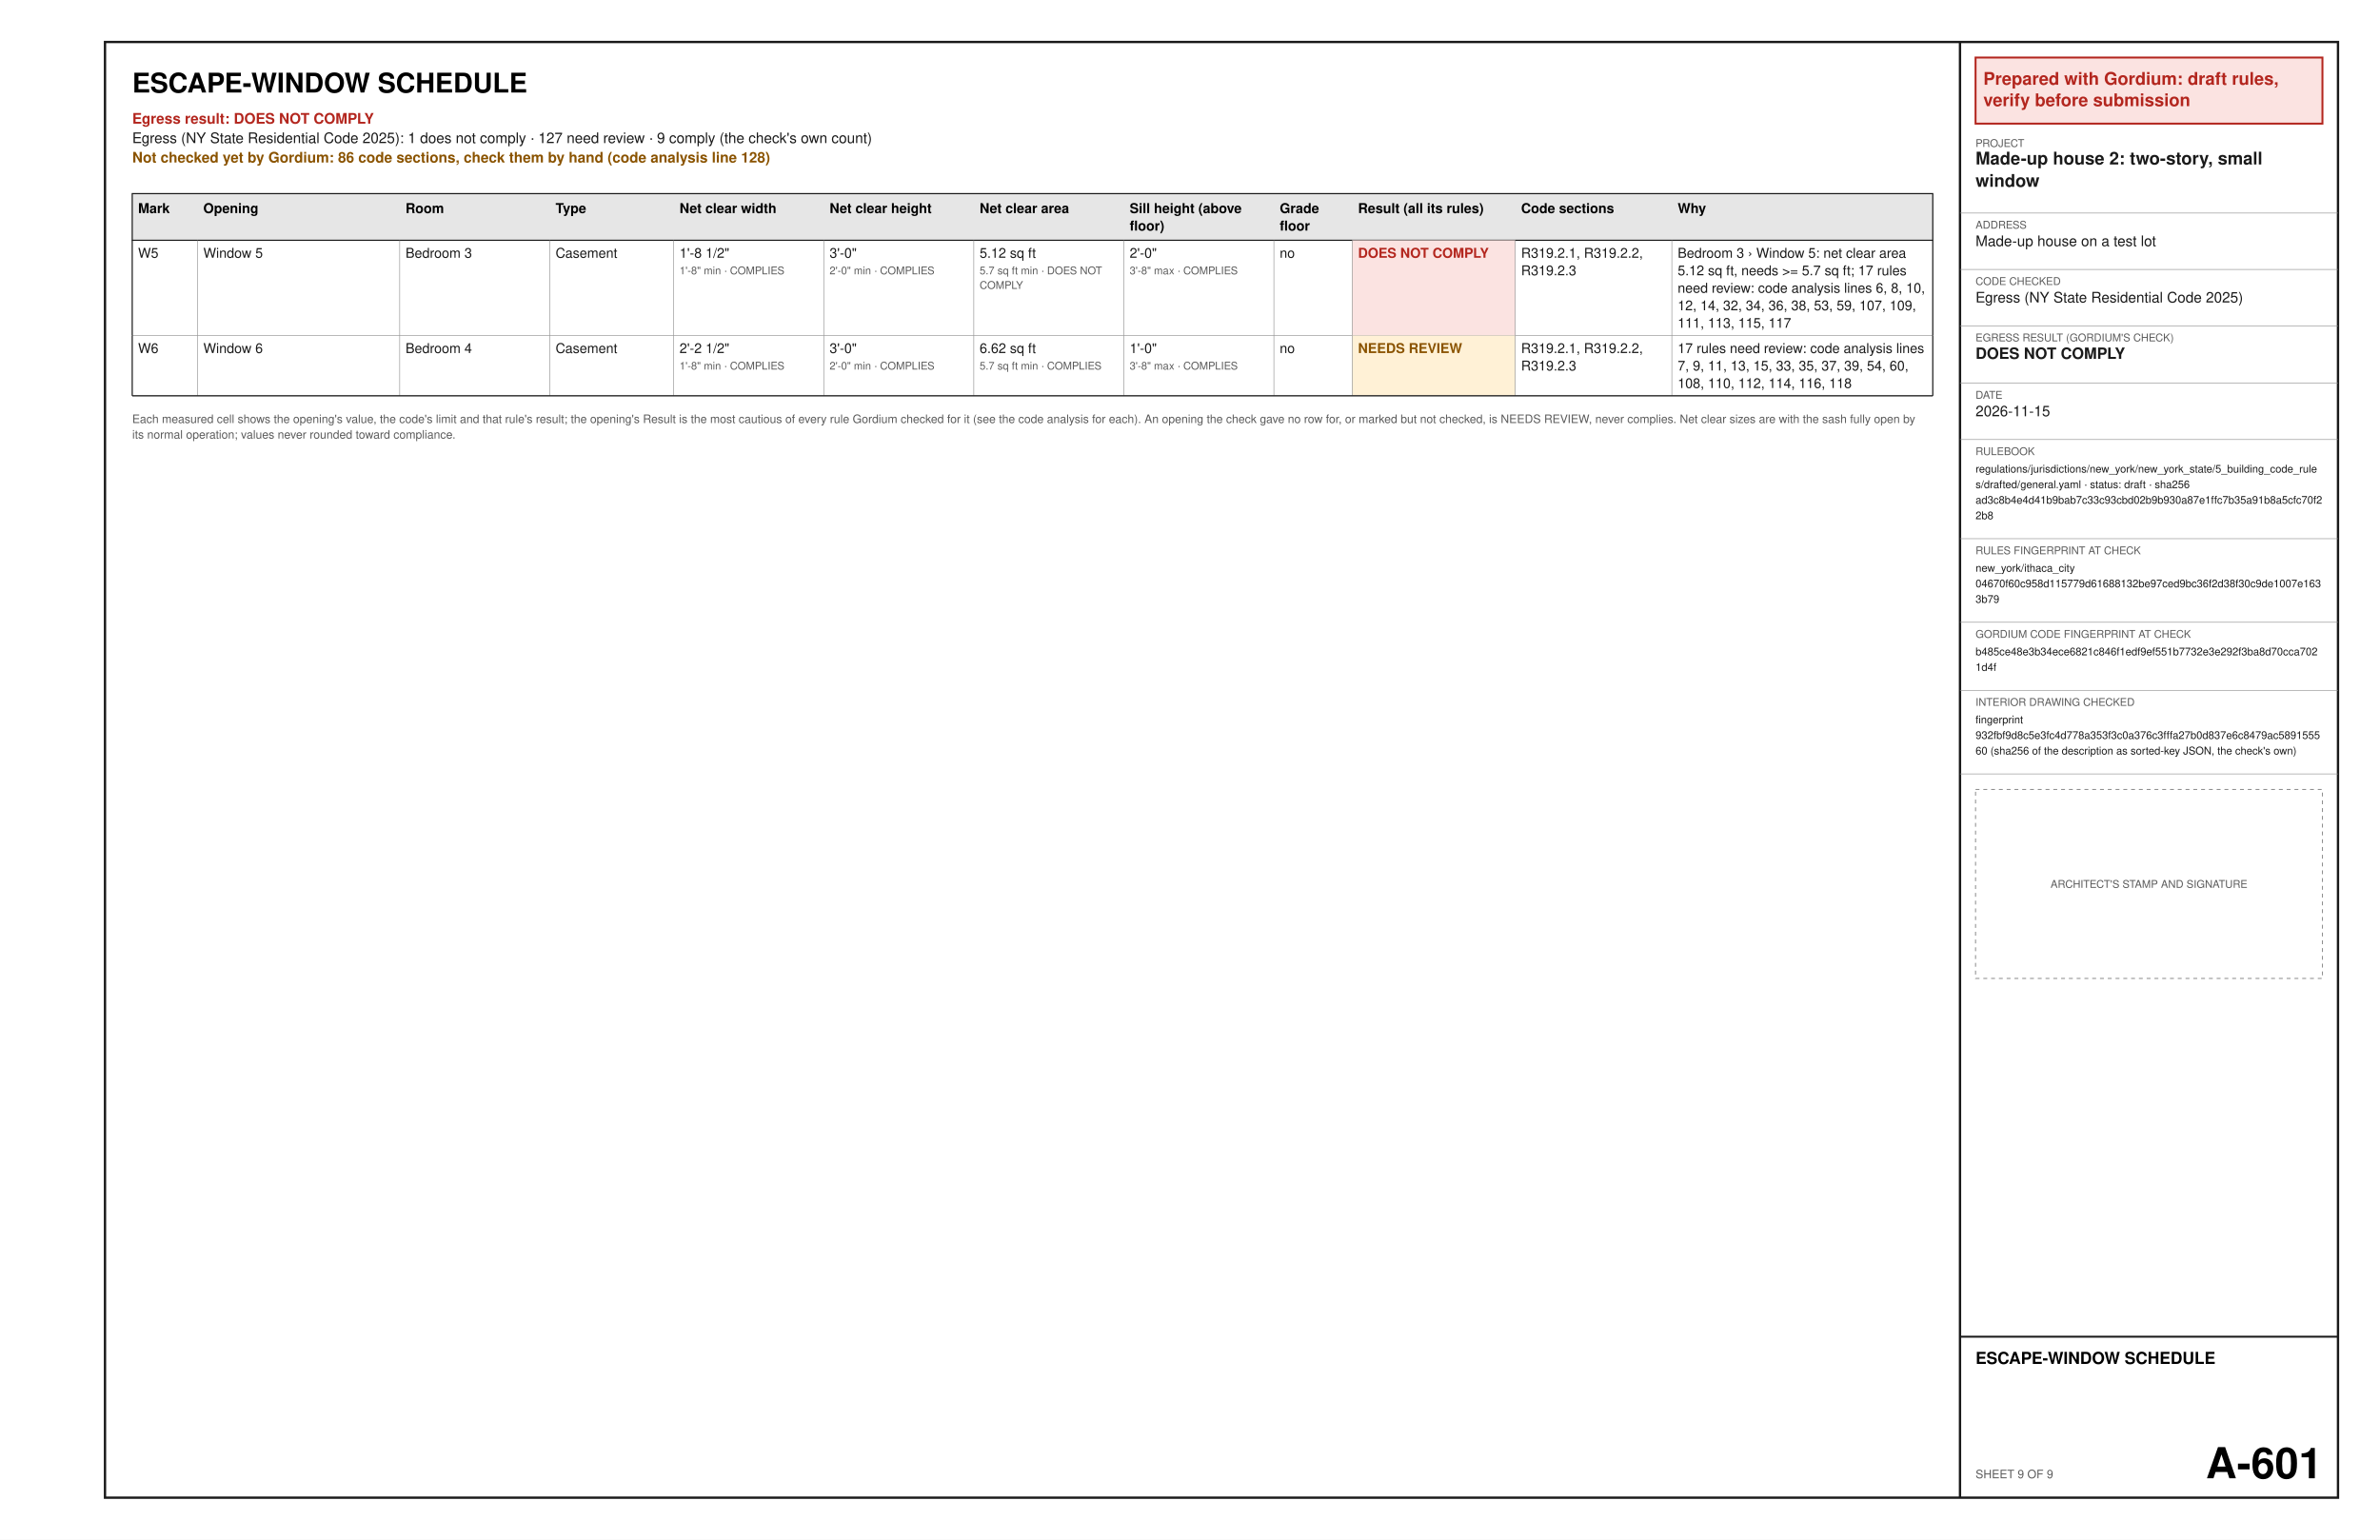
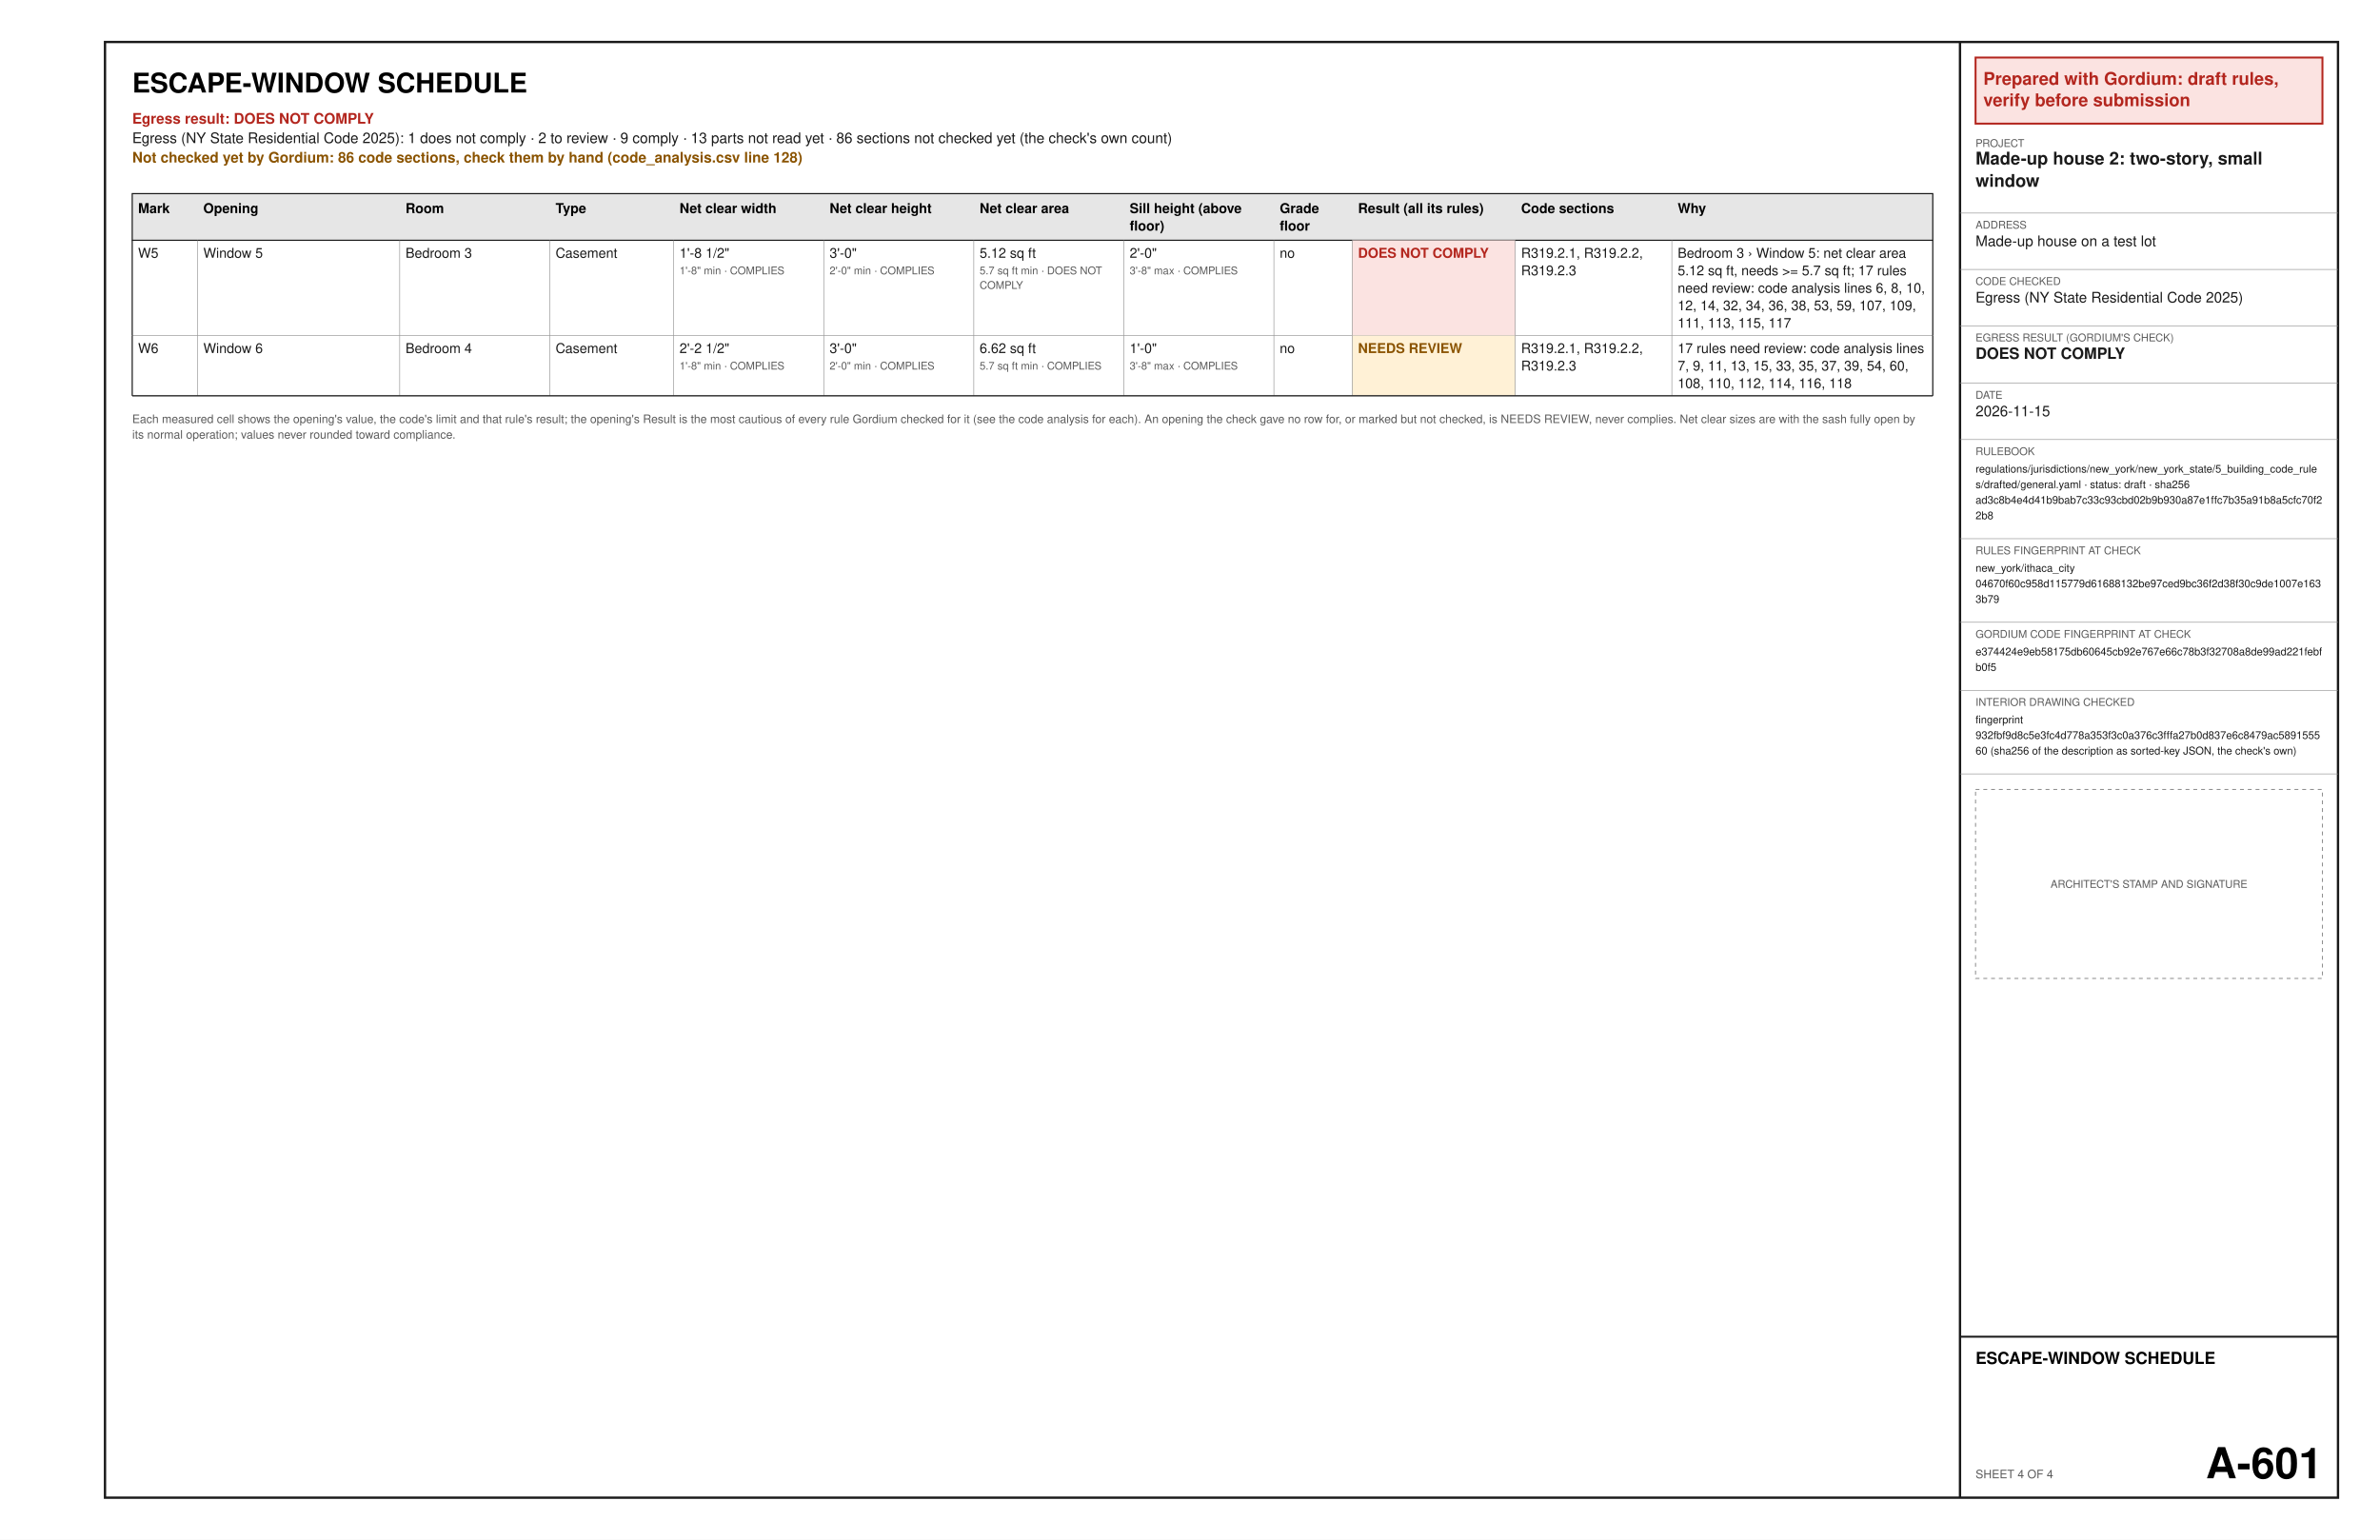
<svg xmlns="http://www.w3.org/2000/svg" width="17in" height="11in" viewBox="0 0 1224 792" font-family="Helvetica, Arial, sans-serif">
  <rect x="0" y="0" width="1224" height="792" fill="#ffffff" />
  <text x="68" y="47.6" font-size="14" font-weight="bold" text-anchor="start" fill="#000000" xml:space="preserve">ESCAPE-WINDOW SCHEDULE</text>
  <text x="68" y="63.6" font-size="7.5" font-weight="bold" text-anchor="start" fill="#b3261e" xml:space="preserve">Egress result: DOES NOT COMPLY</text>
-   <text x="68" y="73.6" font-size="7.5" text-anchor="start" fill="#1a1a1a" xml:space="preserve">Egress (NY State Residential Code 2025): 1 does not comply · 127 need review · 9 comply (the check's own count)</text>
-   <text x="68" y="83.6" font-size="7.5" font-weight="bold" text-anchor="start" fill="#8a5300" xml:space="preserve">Not checked yet by Gordium: 86 code sections, check them by hand (code analysis line 128)</text>
+   <text x="68" y="73.6" font-size="7.5" text-anchor="start" fill="#1a1a1a" xml:space="preserve">Egress (NY State Residential Code 2025): 1 does not comply · 2 to review · 9 comply · 13 parts not read yet · 86 sections not checked yet (the check's own count)</text>
+   <text x="68" y="83.6" font-size="7.5" font-weight="bold" text-anchor="start" fill="#8a5300" xml:space="preserve">Not checked yet by Gordium: 86 code sections, check them by hand (code_analysis.csv line 128)</text>
  <polygon points="68,99.6 994,99.6 994,123.6 68,123.6" fill="#e6e6e6" stroke="#1a1a1a" stroke-width="0.6" />
  <text x="71" y="109.6" font-size="7" font-weight="bold" text-anchor="start" fill="#000000" xml:space="preserve">Mark</text>
  <text x="104.55" y="109.6" font-size="7" font-weight="bold" text-anchor="start" fill="#000000" xml:space="preserve">Opening</text>
  <text x="208.56" y="109.6" font-size="7" font-weight="bold" text-anchor="start" fill="#000000" xml:space="preserve">Room</text>
  <text x="285.72" y="109.6" font-size="7" font-weight="bold" text-anchor="start" fill="#000000" xml:space="preserve">Type</text>
  <text x="349.47" y="109.6" font-size="7" font-weight="bold" text-anchor="start" fill="#000000" xml:space="preserve">Net clear width</text>
  <text x="426.64" y="109.6" font-size="7" font-weight="bold" text-anchor="start" fill="#000000" xml:space="preserve">Net clear height</text>
  <text x="503.8" y="109.6" font-size="7" font-weight="bold" text-anchor="start" fill="#000000" xml:space="preserve">Net clear area</text>
  <text x="580.97" y="109.6" font-size="7" font-weight="bold" text-anchor="start" fill="#000000" xml:space="preserve">Sill height (above</text>
  <text x="580.97" y="118.6" font-size="7" font-weight="bold" text-anchor="start" fill="#000000" xml:space="preserve">floor)</text>
  <text x="658.14" y="109.6" font-size="7" font-weight="bold" text-anchor="start" fill="#000000" xml:space="preserve">Grade</text>
  <text x="658.14" y="118.6" font-size="7" font-weight="bold" text-anchor="start" fill="#000000" xml:space="preserve">floor</text>
  <text x="698.4" y="109.6" font-size="7" font-weight="bold" text-anchor="start" fill="#000000" xml:space="preserve">Result (all its rules)</text>
  <text x="782.28" y="109.6" font-size="7" font-weight="bold" text-anchor="start" fill="#000000" xml:space="preserve">Code sections</text>
  <text x="862.8" y="109.6" font-size="7" font-weight="bold" text-anchor="start" fill="#000000" xml:space="preserve">Why</text>
  <text x="71" y="132.6" font-size="7" text-anchor="start" fill="#1a1a1a" xml:space="preserve">W5</text>
  <text x="104.55" y="132.6" font-size="7" text-anchor="start" fill="#1a1a1a" xml:space="preserve">Window 5</text>
  <text x="208.56" y="132.6" font-size="7" text-anchor="start" fill="#1a1a1a" xml:space="preserve">Bedroom 3</text>
  <text x="285.72" y="132.6" font-size="7" text-anchor="start" fill="#1a1a1a" xml:space="preserve">Casement</text>
  <text x="349.47" y="132.6" font-size="7" text-anchor="start" fill="#1a1a1a" xml:space="preserve">1'-8 1/2"</text>
  <text x="349.47" y="141.1" font-size="5.5" text-anchor="start" fill="#5a5a5a" xml:space="preserve">1'-8" min · COMPLIES</text>
  <text x="426.64" y="132.6" font-size="7" text-anchor="start" fill="#1a1a1a" xml:space="preserve">3'-0"</text>
  <text x="426.64" y="141.1" font-size="5.5" text-anchor="start" fill="#5a5a5a" xml:space="preserve">2'-0" min · COMPLIES</text>
  <text x="503.8" y="132.6" font-size="7" text-anchor="start" fill="#1a1a1a" xml:space="preserve">5.12 sq ft</text>
  <text x="503.8" y="141.1" font-size="5.5" text-anchor="start" fill="#5a5a5a" xml:space="preserve">5.7 sq ft min · DOES NOT</text>
  <text x="503.8" y="148.6" font-size="5.5" text-anchor="start" fill="#5a5a5a" xml:space="preserve">COMPLY</text>
  <text x="580.97" y="132.6" font-size="7" text-anchor="start" fill="#1a1a1a" xml:space="preserve">2'-0"</text>
  <text x="580.97" y="141.1" font-size="5.5" text-anchor="start" fill="#5a5a5a" xml:space="preserve">3'-8" max · COMPLIES</text>
  <text x="658.14" y="132.6" font-size="7" text-anchor="start" fill="#1a1a1a" xml:space="preserve">no</text>
  <polygon points="695.4,123.6 779.28,123.6 779.28,172.6 695.4,172.6" fill="#fbe3e1" />
  <text x="698.4" y="132.6" font-size="7" font-weight="bold" text-anchor="start" fill="#b3261e" xml:space="preserve">DOES NOT COMPLY</text>
  <text x="782.28" y="132.6" font-size="7" text-anchor="start" fill="#1a1a1a" xml:space="preserve">R319.2.1, R319.2.2,</text>
  <text x="782.28" y="141.6" font-size="7" text-anchor="start" fill="#1a1a1a" xml:space="preserve">R319.2.3</text>
  <text x="862.8" y="132.6" font-size="7" text-anchor="start" fill="#1a1a1a" xml:space="preserve">Bedroom 3 › Window 5: net clear area</text>
  <text x="862.8" y="141.6" font-size="7" text-anchor="start" fill="#1a1a1a" xml:space="preserve">5.12 sq ft, needs &gt;= 5.7 sq ft; 17 rules</text>
  <text x="862.8" y="150.6" font-size="7" text-anchor="start" fill="#1a1a1a" xml:space="preserve">need review: code analysis lines 6, 8, 10,</text>
  <text x="862.8" y="159.6" font-size="7" text-anchor="start" fill="#1a1a1a" xml:space="preserve">12, 14, 32, 34, 36, 38, 53, 59, 107, 109,</text>
  <text x="862.8" y="168.6" font-size="7" text-anchor="start" fill="#1a1a1a" xml:space="preserve">111, 113, 115, 117</text>
  <line x1="68" y1="172.6" x2="994" y2="172.6" stroke="#8c8c8c" stroke-width="0.3" />
  <line x1="101.55" y1="123.6" x2="101.55" y2="172.6" stroke="#8c8c8c" stroke-width="0.3" />
  <line x1="205.56" y1="123.6" x2="205.56" y2="172.6" stroke="#8c8c8c" stroke-width="0.3" />
  <line x1="282.72" y1="123.6" x2="282.72" y2="172.6" stroke="#8c8c8c" stroke-width="0.3" />
  <line x1="346.47" y1="123.6" x2="346.47" y2="172.6" stroke="#8c8c8c" stroke-width="0.3" />
  <line x1="423.64" y1="123.6" x2="423.64" y2="172.6" stroke="#8c8c8c" stroke-width="0.3" />
  <line x1="500.8" y1="123.6" x2="500.8" y2="172.6" stroke="#8c8c8c" stroke-width="0.3" />
  <line x1="577.97" y1="123.6" x2="577.97" y2="172.6" stroke="#8c8c8c" stroke-width="0.3" />
  <line x1="655.14" y1="123.6" x2="655.14" y2="172.6" stroke="#8c8c8c" stroke-width="0.3" />
  <line x1="695.4" y1="123.6" x2="695.4" y2="172.6" stroke="#8c8c8c" stroke-width="0.3" />
  <line x1="779.28" y1="123.6" x2="779.28" y2="172.6" stroke="#8c8c8c" stroke-width="0.3" />
  <line x1="859.8" y1="123.6" x2="859.8" y2="172.6" stroke="#8c8c8c" stroke-width="0.3" />
  <line x1="68" y1="123.6" x2="68" y2="172.6" stroke="#1a1a1a" stroke-width="0.6" />
  <line x1="994" y1="123.6" x2="994" y2="172.6" stroke="#1a1a1a" stroke-width="0.6" />
  <text x="71" y="181.6" font-size="7" text-anchor="start" fill="#1a1a1a" xml:space="preserve">W6</text>
  <text x="104.55" y="181.6" font-size="7" text-anchor="start" fill="#1a1a1a" xml:space="preserve">Window 6</text>
  <text x="208.56" y="181.6" font-size="7" text-anchor="start" fill="#1a1a1a" xml:space="preserve">Bedroom 4</text>
  <text x="285.72" y="181.6" font-size="7" text-anchor="start" fill="#1a1a1a" xml:space="preserve">Casement</text>
  <text x="349.47" y="181.6" font-size="7" text-anchor="start" fill="#1a1a1a" xml:space="preserve">2'-2 1/2"</text>
  <text x="349.47" y="190.1" font-size="5.5" text-anchor="start" fill="#5a5a5a" xml:space="preserve">1'-8" min · COMPLIES</text>
  <text x="426.64" y="181.6" font-size="7" text-anchor="start" fill="#1a1a1a" xml:space="preserve">3'-0"</text>
  <text x="426.64" y="190.1" font-size="5.5" text-anchor="start" fill="#5a5a5a" xml:space="preserve">2'-0" min · COMPLIES</text>
  <text x="503.8" y="181.6" font-size="7" text-anchor="start" fill="#1a1a1a" xml:space="preserve">6.62 sq ft</text>
  <text x="503.8" y="190.1" font-size="5.5" text-anchor="start" fill="#5a5a5a" xml:space="preserve">5.7 sq ft min · COMPLIES</text>
  <text x="580.97" y="181.6" font-size="7" text-anchor="start" fill="#1a1a1a" xml:space="preserve">1'-0"</text>
  <text x="580.97" y="190.1" font-size="5.5" text-anchor="start" fill="#5a5a5a" xml:space="preserve">3'-8" max · COMPLIES</text>
  <text x="658.14" y="181.6" font-size="7" text-anchor="start" fill="#1a1a1a" xml:space="preserve">no</text>
  <polygon points="695.4,172.6 779.28,172.6 779.28,203.6 695.4,203.6" fill="#fff1d6" />
  <text x="698.4" y="181.6" font-size="7" font-weight="bold" text-anchor="start" fill="#8a5300" xml:space="preserve">NEEDS REVIEW</text>
  <text x="782.28" y="181.6" font-size="7" text-anchor="start" fill="#1a1a1a" xml:space="preserve">R319.2.1, R319.2.2,</text>
  <text x="782.28" y="190.6" font-size="7" text-anchor="start" fill="#1a1a1a" xml:space="preserve">R319.2.3</text>
  <text x="862.8" y="181.6" font-size="7" text-anchor="start" fill="#1a1a1a" xml:space="preserve">17 rules need review: code analysis lines</text>
  <text x="862.8" y="190.6" font-size="7" text-anchor="start" fill="#1a1a1a" xml:space="preserve">7, 9, 11, 13, 15, 33, 35, 37, 39, 54, 60,</text>
  <text x="862.8" y="199.6" font-size="7" text-anchor="start" fill="#1a1a1a" xml:space="preserve">108, 110, 112, 114, 116, 118</text>
  <line x1="68" y1="203.6" x2="994" y2="203.6" stroke="#8c8c8c" stroke-width="0.3" />
  <line x1="101.55" y1="172.6" x2="101.55" y2="203.6" stroke="#8c8c8c" stroke-width="0.3" />
  <line x1="205.56" y1="172.6" x2="205.56" y2="203.6" stroke="#8c8c8c" stroke-width="0.3" />
  <line x1="282.72" y1="172.6" x2="282.72" y2="203.6" stroke="#8c8c8c" stroke-width="0.3" />
  <line x1="346.47" y1="172.6" x2="346.47" y2="203.6" stroke="#8c8c8c" stroke-width="0.3" />
  <line x1="423.64" y1="172.6" x2="423.64" y2="203.6" stroke="#8c8c8c" stroke-width="0.3" />
  <line x1="500.8" y1="172.6" x2="500.8" y2="203.6" stroke="#8c8c8c" stroke-width="0.3" />
  <line x1="577.97" y1="172.6" x2="577.97" y2="203.6" stroke="#8c8c8c" stroke-width="0.3" />
  <line x1="655.14" y1="172.6" x2="655.14" y2="203.6" stroke="#8c8c8c" stroke-width="0.3" />
  <line x1="695.4" y1="172.6" x2="695.4" y2="203.6" stroke="#8c8c8c" stroke-width="0.3" />
  <line x1="779.28" y1="172.6" x2="779.28" y2="203.6" stroke="#8c8c8c" stroke-width="0.3" />
  <line x1="859.8" y1="172.6" x2="859.8" y2="203.6" stroke="#8c8c8c" stroke-width="0.3" />
  <line x1="68" y1="172.6" x2="68" y2="203.6" stroke="#1a1a1a" stroke-width="0.6" />
  <line x1="994" y1="172.6" x2="994" y2="203.6" stroke="#1a1a1a" stroke-width="0.6" />
  <line x1="68" y1="203.6" x2="994" y2="203.6" stroke="#1a1a1a" stroke-width="0.6" />
  <text x="68" y="217.6" font-size="6" text-anchor="start" fill="#5a5a5a" xml:space="preserve">Each measured cell shows the opening's value, the code's limit and that rule's result; the opening's Result is the most cautious of every rule Gordium checked for it (see the code analysis for each). An opening the check gave no row for, or marked but not checked, is NEEDS REVIEW, never complies. Net clear sizes are with the sash fully open by</text>
  <text x="68" y="225.6" font-size="6" text-anchor="start" fill="#5a5a5a" xml:space="preserve">its normal operation; values never rounded toward compliance.</text>
  <polygon points="54,21.6 1202.4,21.6 1202.4,770.4 54,770.4" fill="none" stroke="#1a1a1a" stroke-width="1.2" />
  <line x1="1008" y1="21.6" x2="1008" y2="770.4" stroke="#1a1a1a" stroke-width="1.2" />
  <polygon points="1016,29.6 1194.4,29.6 1194.4,63.6 1016,63.6" fill="#fbe3e1" stroke="#b3261e" stroke-width="1" />
  <text x="1020" y="43.6" font-size="9" font-weight="bold" text-anchor="start" fill="#b3261e" xml:space="preserve">Prepared with Gordium: draft rules,</text>
  <text x="1020" y="54.6" font-size="9" font-weight="bold" text-anchor="start" fill="#b3261e" xml:space="preserve">verify before submission</text>
  <text x="1016" y="75.6" font-size="5.5" text-anchor="start" fill="#5a5a5a" xml:space="preserve">PROJECT</text>
  <text x="1016" y="84.6" font-size="9" font-weight="bold" text-anchor="start" fill="#1a1a1a" xml:space="preserve">Made-up house 2: two-story, small</text>
  <text x="1016" y="96.1" font-size="9" font-weight="bold" text-anchor="start" fill="#1a1a1a" xml:space="preserve">window</text>
  <line x1="1008" y1="109.6" x2="1202.4" y2="109.6" stroke="#8c8c8c" stroke-width="0.3" />
  <text x="1016" y="117.6" font-size="5.5" text-anchor="start" fill="#5a5a5a" xml:space="preserve">ADDRESS</text>
  <text x="1016" y="126.6" font-size="7.5" text-anchor="start" fill="#1a1a1a" xml:space="preserve">Made-up house on a test lot</text>
  <line x1="1008" y1="138.6" x2="1202.4" y2="138.6" stroke="#8c8c8c" stroke-width="0.3" />
  <text x="1016" y="146.6" font-size="5.5" text-anchor="start" fill="#5a5a5a" xml:space="preserve">CODE CHECKED</text>
  <text x="1016" y="155.6" font-size="7.5" text-anchor="start" fill="#1a1a1a" xml:space="preserve">Egress (NY State Residential Code 2025)</text>
  <line x1="1008" y1="167.6" x2="1202.4" y2="167.6" stroke="#8c8c8c" stroke-width="0.3" />
  <text x="1016" y="175.6" font-size="5.5" text-anchor="start" fill="#5a5a5a" xml:space="preserve">EGRESS RESULT (GORDIUM'S CHECK)</text>
  <text x="1016" y="184.6" font-size="8" font-weight="bold" text-anchor="start" fill="#1a1a1a" xml:space="preserve">DOES NOT COMPLY</text>
  <line x1="1008" y1="197.1" x2="1202.4" y2="197.1" stroke="#8c8c8c" stroke-width="0.3" />
  <text x="1016" y="205.1" font-size="5.5" text-anchor="start" fill="#5a5a5a" xml:space="preserve">DATE</text>
  <text x="1016" y="214.1" font-size="7.5" text-anchor="start" fill="#1a1a1a" xml:space="preserve">2026-11-15</text>
  <line x1="1008" y1="226.1" x2="1202.4" y2="226.1" stroke="#8c8c8c" stroke-width="0.3" />
  <text x="1016" y="234.1" font-size="5.5" text-anchor="start" fill="#5a5a5a" xml:space="preserve">RULEBOOK</text>
  <text x="1016" y="243.1" font-size="5.5" text-anchor="start" fill="#1a1a1a" xml:space="preserve">regulations/jurisdictions/new_york/new_york_state/5_building_code_rule</text>
  <text x="1016" y="251.1" font-size="5.5" text-anchor="start" fill="#1a1a1a" xml:space="preserve">s/drafted/general.yaml · status: draft · sha256</text>
  <text x="1016" y="259.1" font-size="5.5" text-anchor="start" fill="#1a1a1a" xml:space="preserve">ad3c8b4e4d41b9bab7c33c93cbd02b9b930a87e1ffc7b35a91b8a5cfc70f2</text>
  <text x="1016" y="267.1" font-size="5.5" text-anchor="start" fill="#1a1a1a" xml:space="preserve">2b8</text>
  <line x1="1008" y1="277.1" x2="1202.4" y2="277.1" stroke="#8c8c8c" stroke-width="0.3" />
  <text x="1016" y="285.1" font-size="5.5" text-anchor="start" fill="#5a5a5a" xml:space="preserve">RULES FINGERPRINT AT CHECK</text>
  <text x="1016" y="294.1" font-size="5.5" text-anchor="start" fill="#1a1a1a" xml:space="preserve">new_york/ithaca_city</text>
  <text x="1016" y="302.1" font-size="5.5" text-anchor="start" fill="#1a1a1a" xml:space="preserve">04670f60c958d115779d61688132be97ced9bc36f2d38f30c9de1007e163</text>
  <text x="1016" y="310.1" font-size="5.5" text-anchor="start" fill="#1a1a1a" xml:space="preserve">3b79</text>
  <line x1="1008" y1="320.1" x2="1202.4" y2="320.1" stroke="#8c8c8c" stroke-width="0.3" />
  <text x="1016" y="328.1" font-size="5.5" text-anchor="start" fill="#5a5a5a" xml:space="preserve">GORDIUM CODE FINGERPRINT AT CHECK</text>
-   <text x="1016" y="337.1" font-size="5.5" text-anchor="start" fill="#1a1a1a" xml:space="preserve">b485ce48e3b34ece6821c846f1edf9ef551b7732e3e292f3ba8d70cca702</text>
-   <text x="1016" y="345.1" font-size="5.5" text-anchor="start" fill="#1a1a1a" xml:space="preserve">1d4f</text>
+   <text x="1016" y="337.1" font-size="5.5" text-anchor="start" fill="#1a1a1a" xml:space="preserve">e374424e9eb58175db60645cb92e767e66c78b3f32708a8de99ad221febf</text>
+   <text x="1016" y="345.1" font-size="5.5" text-anchor="start" fill="#1a1a1a" xml:space="preserve">b0f5</text>
  <line x1="1008" y1="355.1" x2="1202.4" y2="355.1" stroke="#8c8c8c" stroke-width="0.3" />
  <text x="1016" y="363.1" font-size="5.5" text-anchor="start" fill="#5a5a5a" xml:space="preserve">INTERIOR DRAWING CHECKED</text>
  <text x="1016" y="372.1" font-size="5.5" text-anchor="start" fill="#1a1a1a" xml:space="preserve">fingerprint</text>
  <text x="1016" y="380.1" font-size="5.5" text-anchor="start" fill="#1a1a1a" xml:space="preserve">932fbf9d8c5e3fc4d778a353f3c0a376c3fffa27b0d837e6c8479ac5891555</text>
  <text x="1016" y="388.1" font-size="5.5" text-anchor="start" fill="#1a1a1a" xml:space="preserve">60 (sha256 of the description as sorted-key JSON, the check's own)</text>
  <line x1="1008" y1="398.1" x2="1202.4" y2="398.1" stroke="#8c8c8c" stroke-width="0.3" />
  <polygon points="1016,406.1 1194.4,406.1 1194.4,503.3 1016,503.3" fill="none" stroke="#8c8c8c" stroke-width="0.5" stroke-dasharray="2 2" />
  <text x="1105.2" y="456.7" font-size="5.5" text-anchor="middle" fill="#5a5a5a" xml:space="preserve">ARCHITECT'S STAMP AND SIGNATURE</text>
  <line x1="1008" y1="687.6" x2="1202.4" y2="687.6" stroke="#1a1a1a" stroke-width="1" />
  <text x="1016" y="701.6" font-size="8.5" font-weight="bold" text-anchor="start" fill="#000000" xml:space="preserve">ESCAPE-WINDOW SCHEDULE</text>
-   <text x="1016" y="760.4" font-size="6" text-anchor="start" fill="#5a5a5a" xml:space="preserve">SHEET 9 OF 9</text>
+   <text x="1016" y="760.4" font-size="6" text-anchor="start" fill="#5a5a5a" xml:space="preserve">SHEET 4 OF 4</text>
  <text x="1194.4" y="760.4" font-size="22" font-weight="bold" text-anchor="end" fill="#000000" xml:space="preserve">A-601</text>
</svg>
